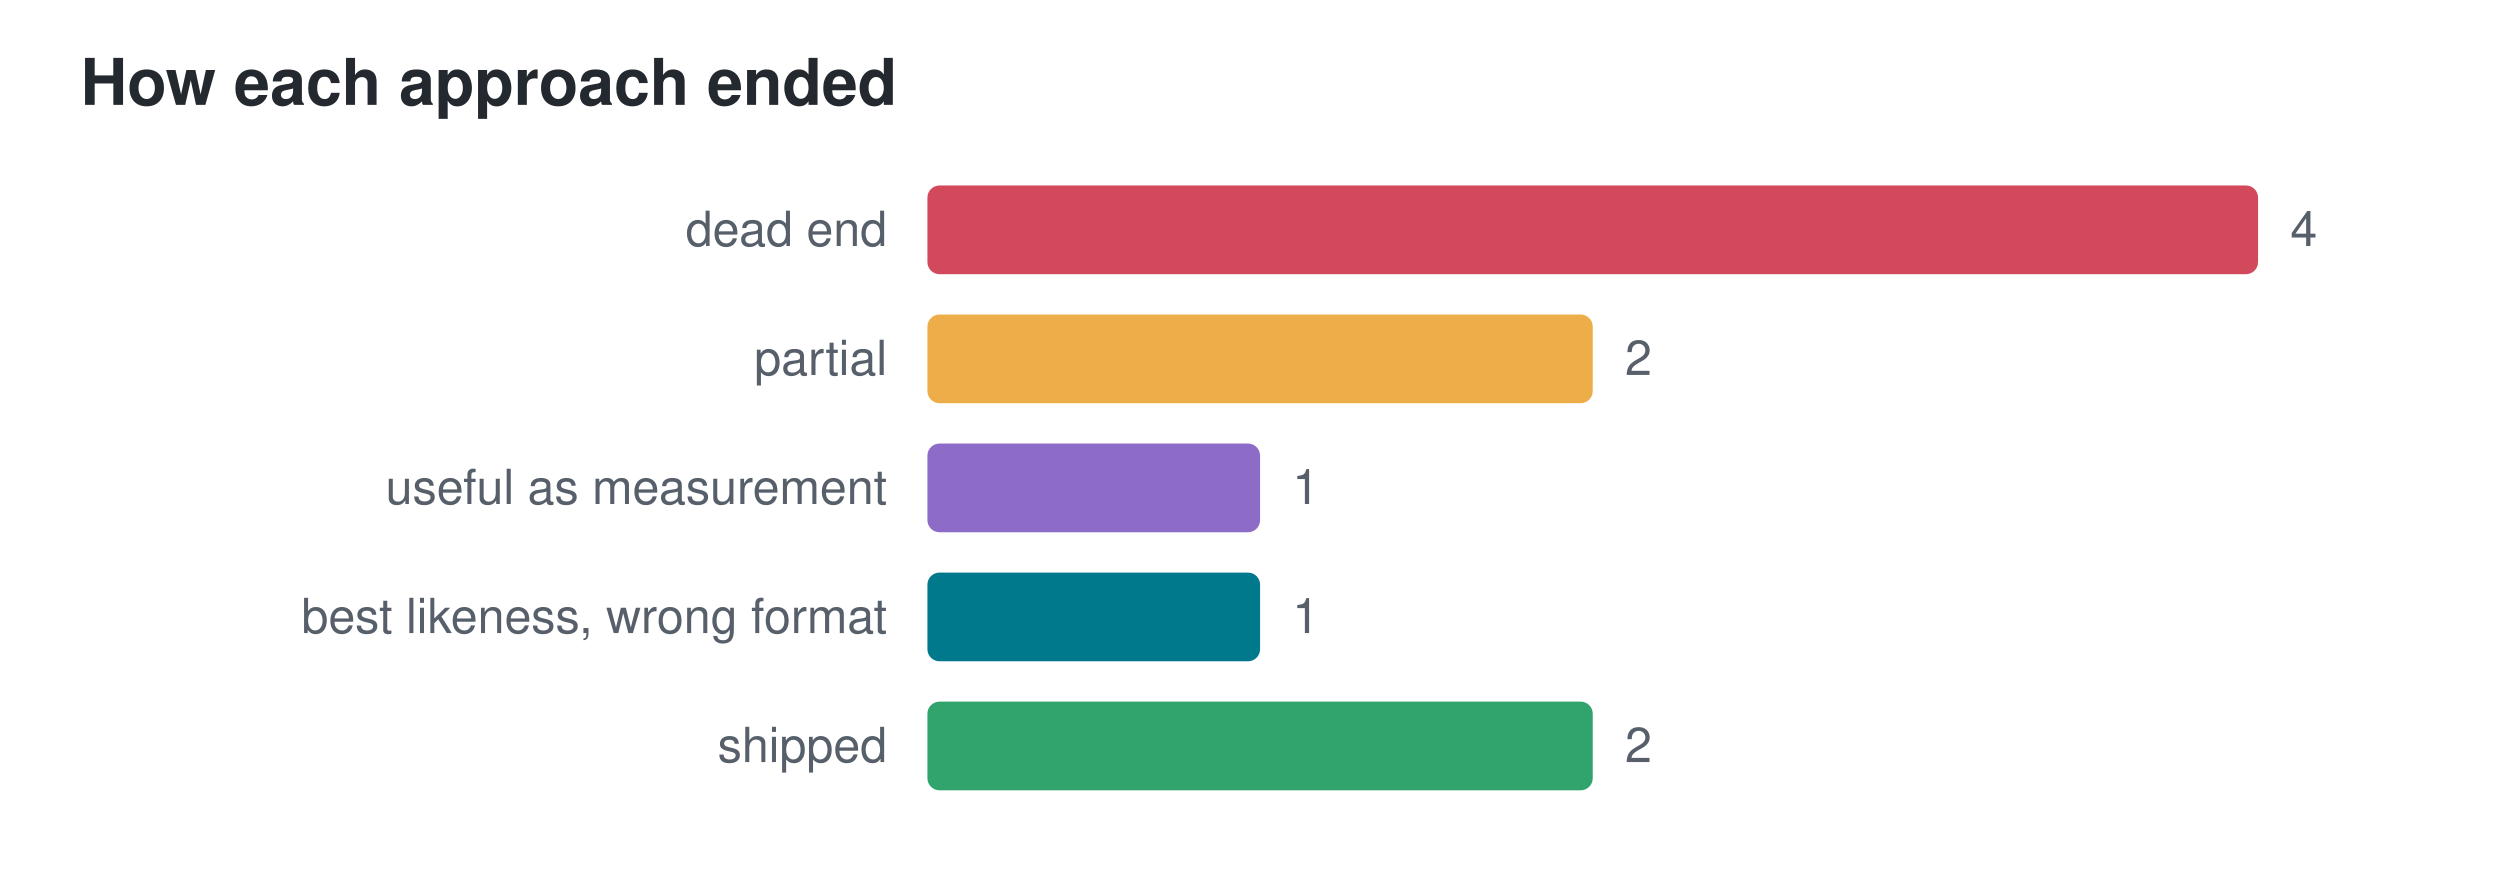
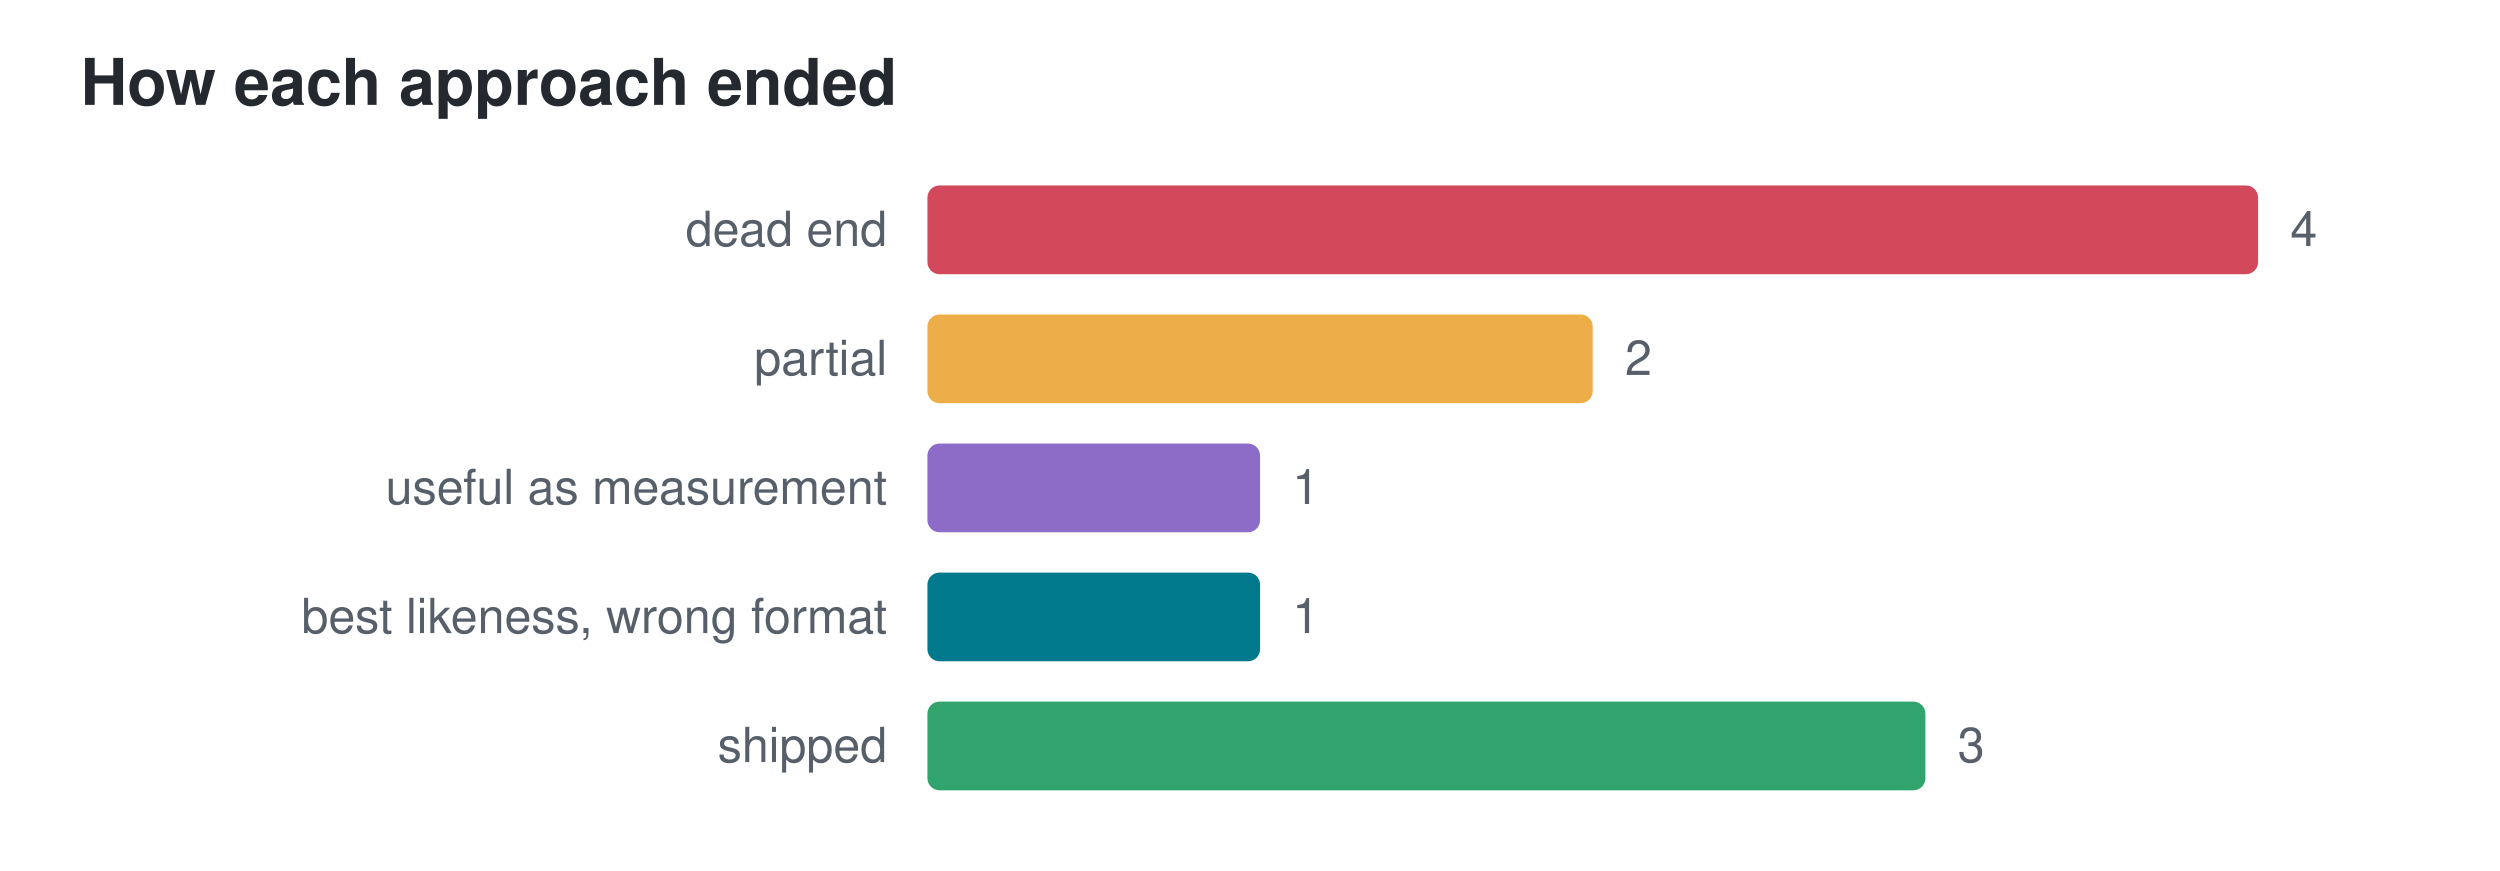
<svg xmlns="http://www.w3.org/2000/svg" viewBox="0 0 620 216" width="620" height="216" font-family="-apple-system, Segoe UI, Helvetica, Arial, sans-serif">
  <style>text{fill:#57606a} .t{fill:#24292f;font-weight:600}@media (prefers-color-scheme: dark){text{fill:#9aa4ae} .t{fill:#e6edf3} .g{stroke:#30363d}}</style>
  <text class="t" x="20" y="26" font-size="16">How each approach ended</text>
  <text x="220" y="61" font-size="12" text-anchor="end">dead end</text>
  <rect x="230" y="46" width="330.0" height="22" rx="3" fill="#d1495b" />
  <text x="568.0" y="61" font-size="12">4</text>
  <text x="220" y="93" font-size="12" text-anchor="end">partial</text>
  <rect x="230" y="78" width="165.0" height="22" rx="3" fill="#edae49" />
  <text x="403.0" y="93" font-size="12">2</text>
  <text x="220" y="125" font-size="12" text-anchor="end">useful as measurement</text>
  <rect x="230" y="110" width="82.5" height="22" rx="3" fill="#8d6cc8" />
  <text x="320.5" y="125" font-size="12">1</text>
  <text x="220" y="157" font-size="12" text-anchor="end">best likeness, wrong format</text>
  <rect x="230" y="142" width="82.5" height="22" rx="3" fill="#00798c" />
  <text x="320.5" y="157" font-size="12">1</text>
  <text x="220" y="189" font-size="12" text-anchor="end">shipped</text>
-   <rect x="230" y="174" width="165.0" height="22" rx="3" fill="#30a46c" />
-   <text x="403.0" y="189" font-size="12">2</text>
+   <rect x="230" y="174" width="247.5" height="22" rx="3" fill="#30a46c" />
+   <text x="485.5" y="189" font-size="12">3</text>
</svg>
